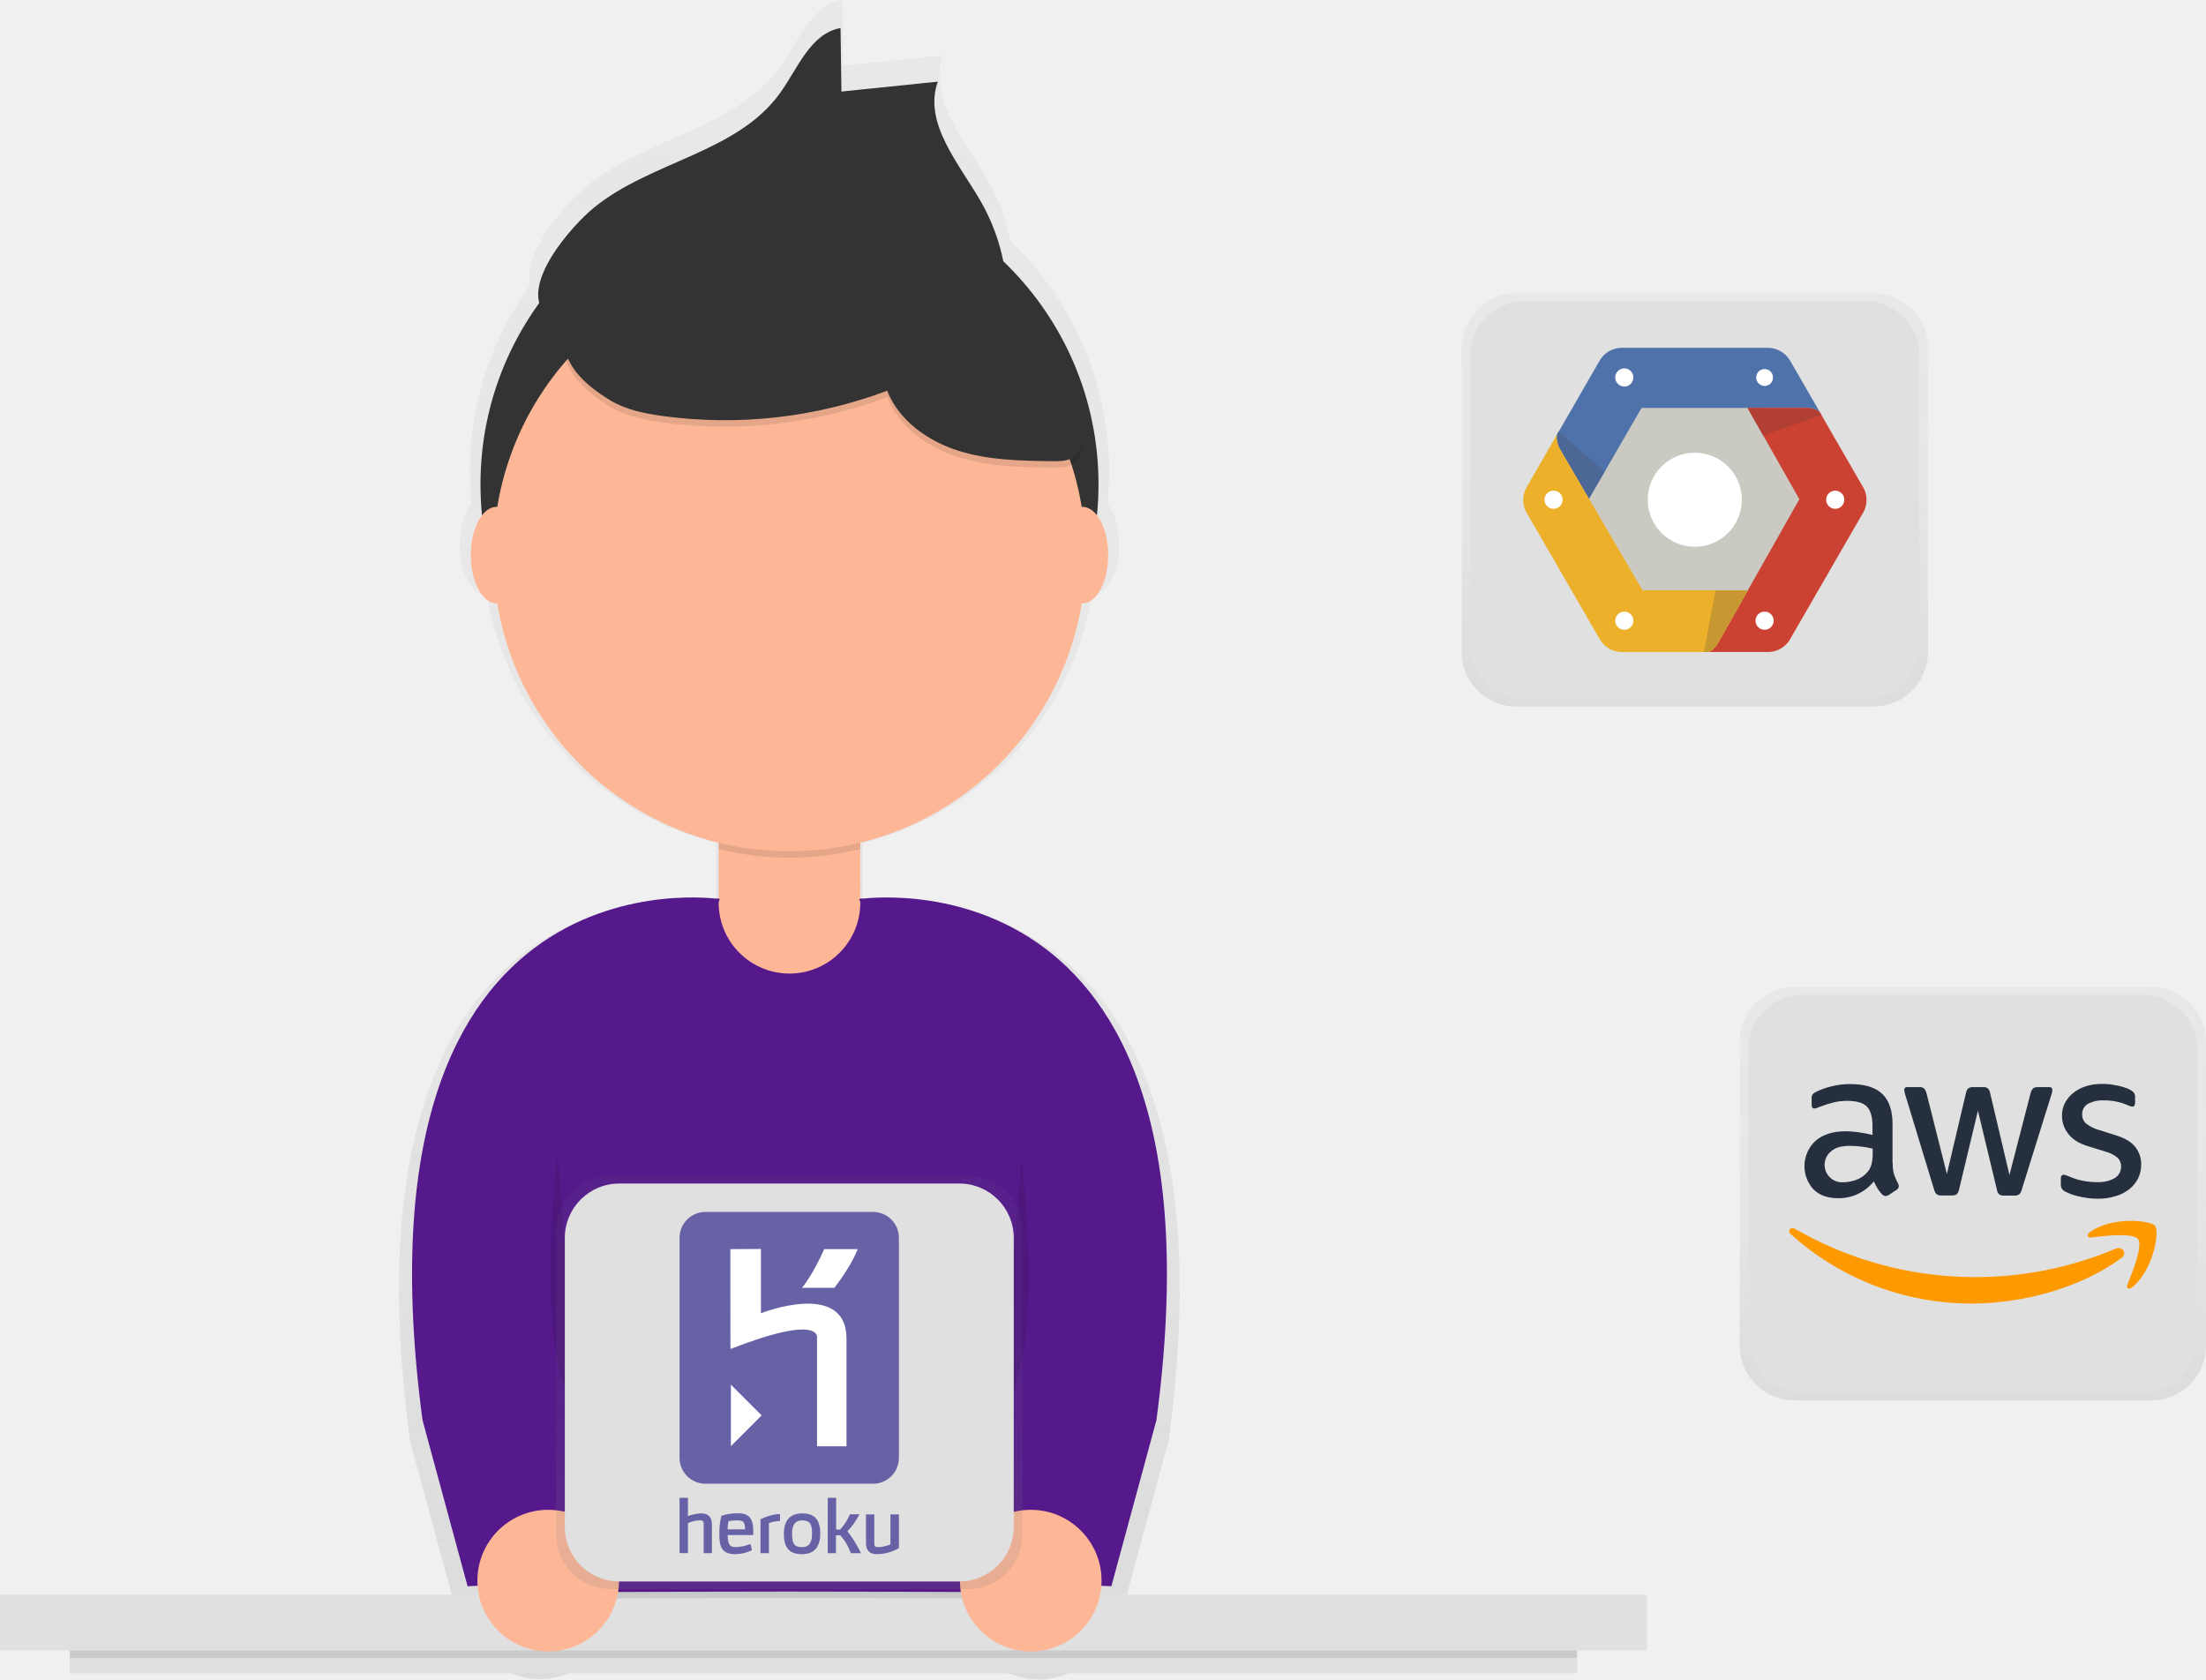
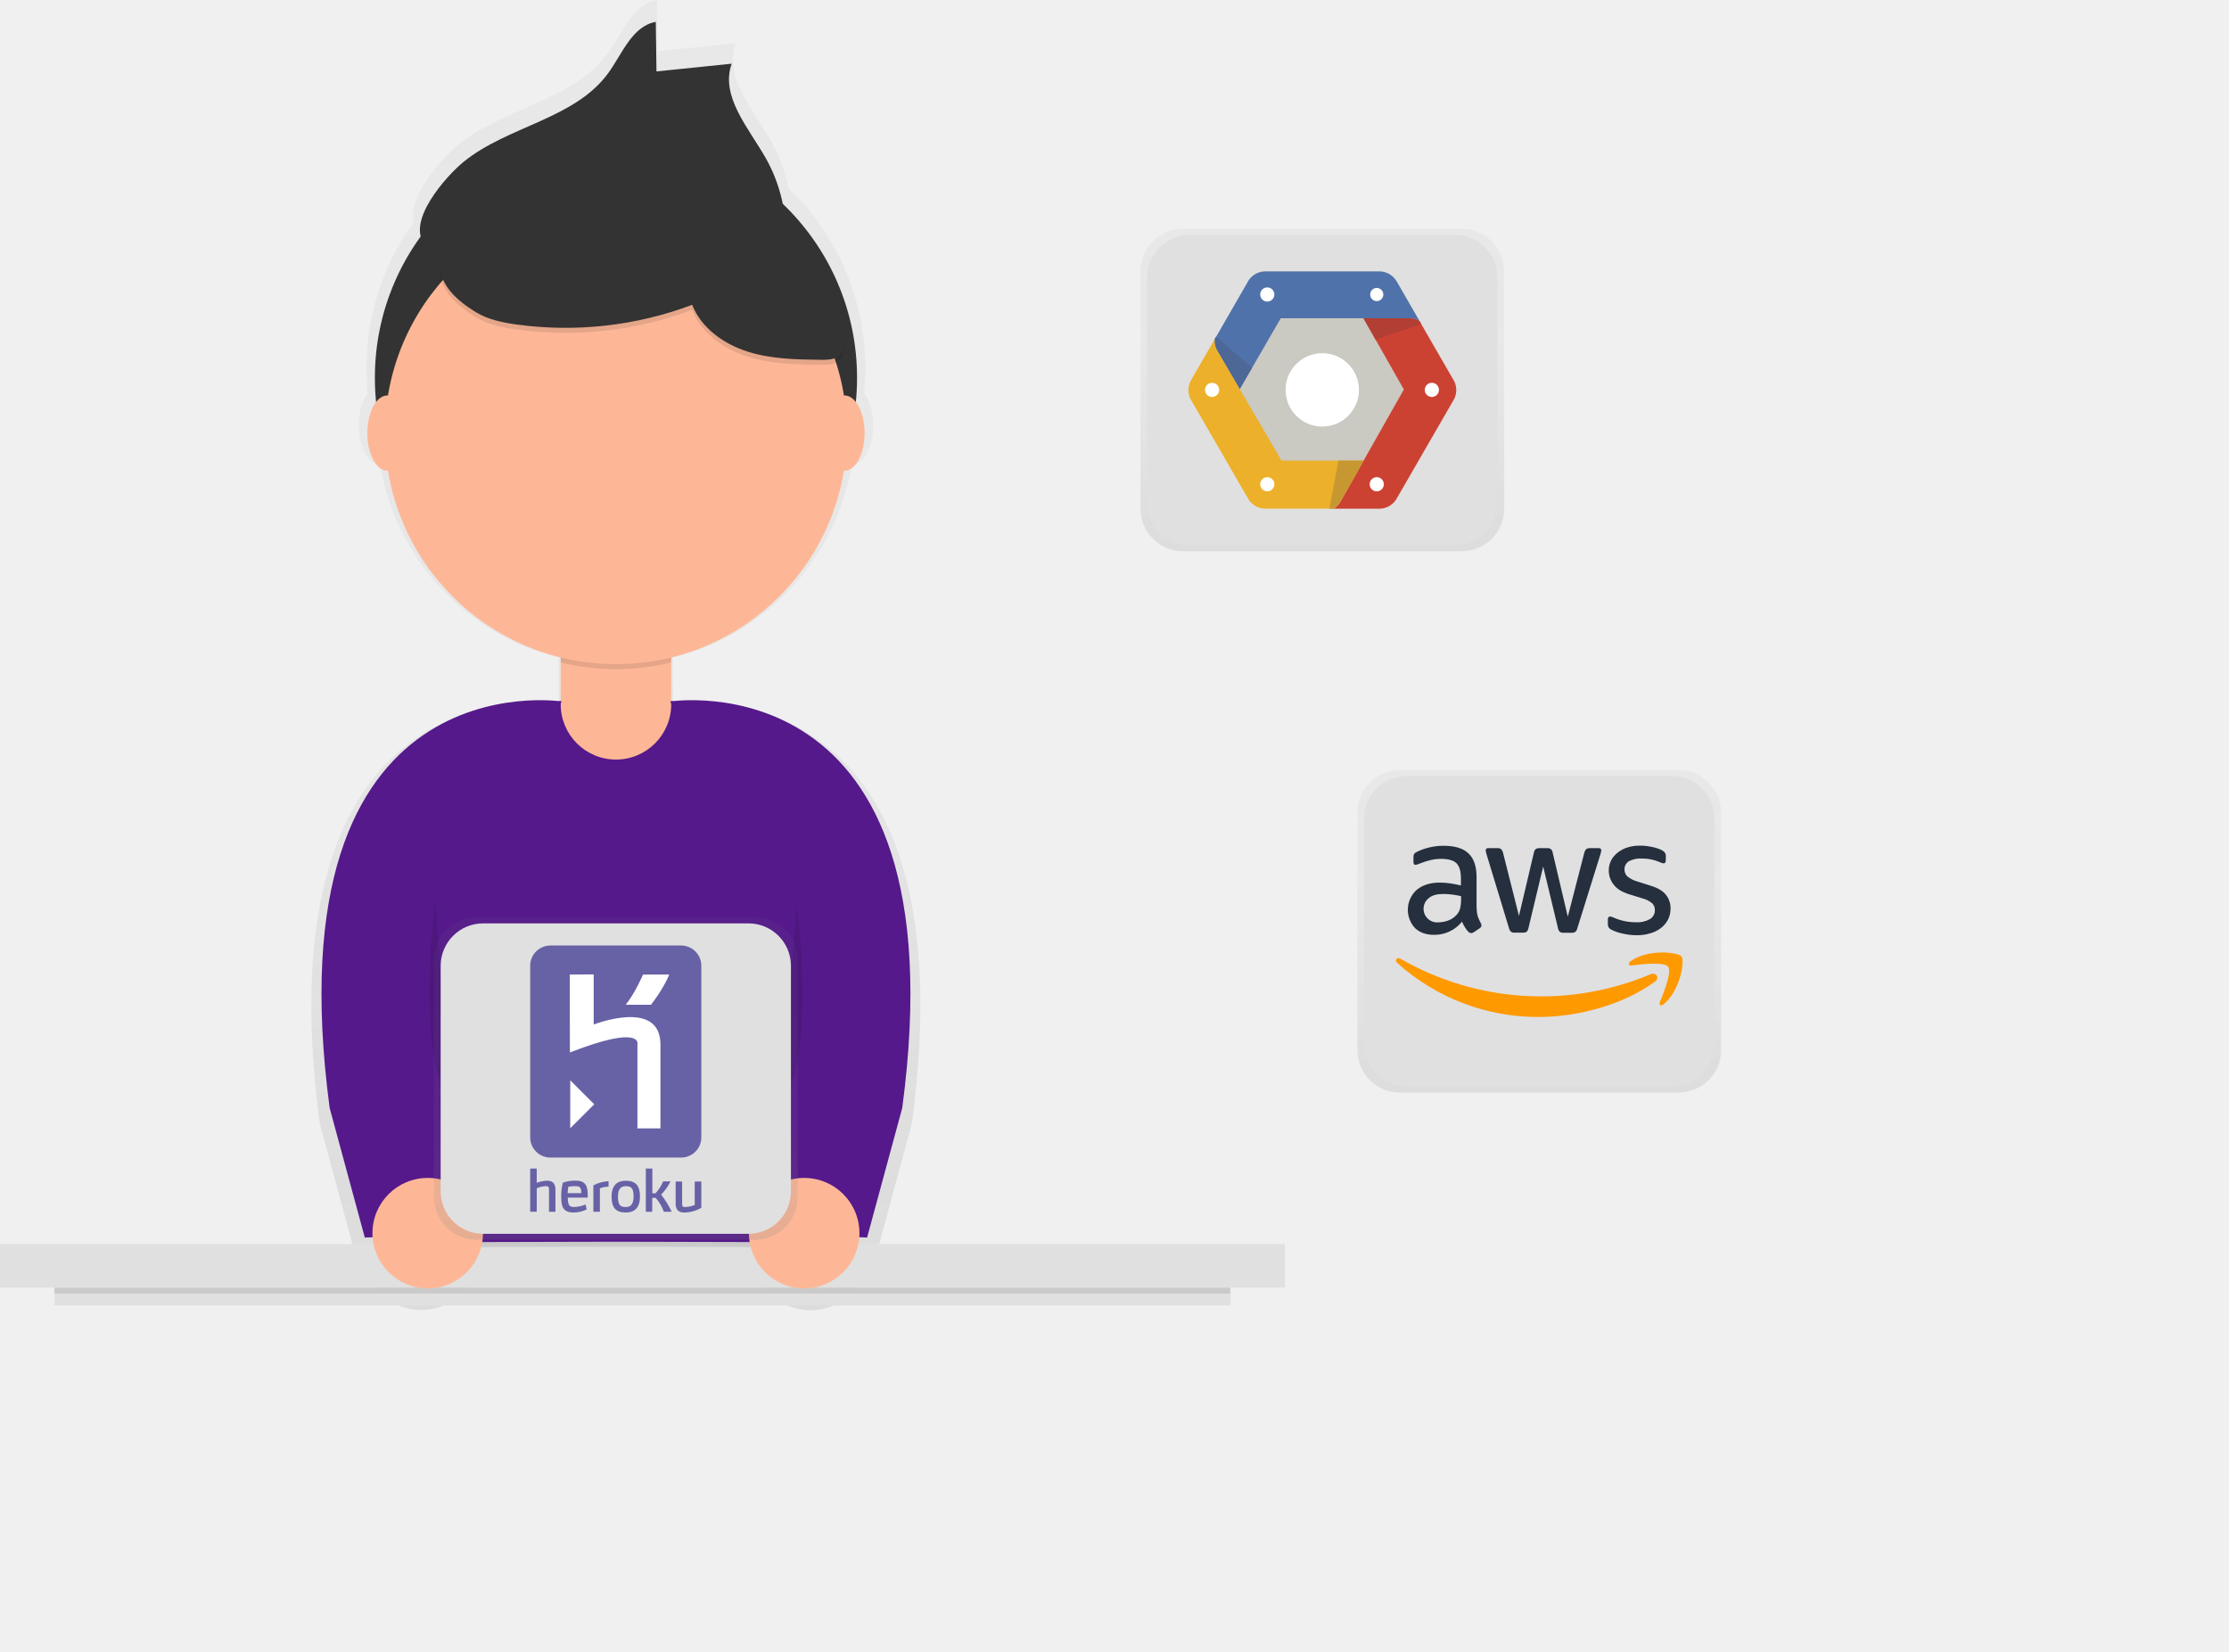
- <svg xmlns="http://www.w3.org/2000/svg" xmlns:xlink="http://www.w3.org/1999/xlink" id="1dff4cb4-53bd-4ffc-acc1-5e8a2ceb72de" width="864.81" height="658.45" data-name="Layer 1" viewBox="0 0 864.81 658.45">
+ <svg xmlns="http://www.w3.org/2000/svg" xmlns:xlink="http://www.w3.org/1999/xlink" id="1dff4cb4-53bd-4ffc-acc1-5e8a2ceb72de" width="1120" height="829.801" data-name="Layer 1" viewBox="0 0 1120 829.801">
  <defs>
    <linearGradient id="e6219774-622b-406f-ae45-f26a74b1f5cd" x1="477.09" x2="477.09" y1="779.22" y2="120.78" gradientUnits="userSpaceOnUse">
      <stop offset="0" stop-color="gray" stop-opacity=".25" />
      <stop offset=".54" stop-color="gray" stop-opacity=".12" />
      <stop offset="1" stop-color="gray" stop-opacity=".1" />
    </linearGradient>
    <linearGradient id="2394db48-9094-48a1-80b4-38413320a0c3" x1="309.42" x2="309.42" y1="623" y2="461" xlink:href="#e6219774-622b-406f-ae45-f26a74b1f5cd" />
    <linearGradient id="894cb520-7283-4f65-92a7-edb841614828" x1="773.42" x2="773.42" y1="549" y2="387" xlink:href="#e6219774-622b-406f-ae45-f26a74b1f5cd" />
    <linearGradient id="43bfcda2-dcfb-4411-a28b-16db327cb63c" x1="664.42" x2="664.42" y1="277" y2="115" xlink:href="#e6219774-622b-406f-ae45-f26a74b1f5cd" />
  </defs>
  <g opacity=".7">
    <path fill="url(#e6219774-622b-406f-ae45-f26a74b1f5cd)" d="M506.4,473.94l-.59-.14V451.2a120.23,120.23,0,0,0,89.79-97.09l.29,0c5.77,0,10.44-8.77,10.44-19.58,0-6.71-1.8-12.62-4.54-16.15q.62-6.2.63-12.57a125,125,0,0,0-38.62-90.49,80.54,80.54,0,0,0-8.87-23.81c-8.9-15.68-23.71-32-17.67-49l-39.1,4-.36-25.76c-12.2,2.19-17.31,16.33-24.55,26.4-17.41,24.22-52.35,27.59-75.46,46.45-7.85,6.41-25.51,25.9-22.19,38.68a124.75,124.75,0,0,0-23.84,73.53q0,6.36.63,12.57c-2.74,3.53-4.54,9.44-4.54,16.15,0,10.82,4.68,19.58,10.44,19.58l.29,0a120.23,120.23,0,0,0,89.79,97.09v22.6l-.59.14C434.32,472.37,298.48,462,328.27,685.4l18.27,67.36,4.07-.16A28.72,28.72,0,0,0,407,757.71c25.87-.09,55.09-.17,70-.17s44.18.09,70,.17a28.72,28.72,0,0,0,56.44-5.11l4.07.16,18.27-67.36C655.71,462,519.86,472.37,506.4,473.94Z" transform="translate(-167.6 -120.78)" />
  </g>
  <rect width="645.61" height="21.88" y="625.16" fill="#e0e0e0" />
  <rect width="590.89" height="8.95" x="27.36" y="647.05" fill="#e0e0e0" />
  <rect width="590.89" height="2.98" x="27.36" y="647.05" opacity=".1" />
  <path d="M361,747.61s86.63-.34,116.09-.34,116.09.34,116.09.34V735H361Z" opacity=".1" transform="translate(-167.6 -120.78)" />
  <path fill="#55198b" d="M593.19,745.08s-86.63-.34-116.09-.34-116.09.34-116.09.34V585.74A116.09,116.09,0,0,1,477.09,469.65h0A116.09,116.09,0,0,1,593.19,585.74Z" transform="translate(-167.6 -120.78)" />
  <path fill="#fdb797" d="M298.5,290.83h22a16.76,16.76,0,0,1,16.76,16.76v46.33a27.76,27.76,0,0,1-27.76,27.76h0a27.76,27.76,0,0,1-27.76-27.76V307.59A16.76,16.76,0,0,1,298.5,290.83Z" />
  <path d="M449.33,453.67a116.17,116.17,0,0,0,55.52,0V414.13H449.33Z" opacity=".1" transform="translate(-167.6 -120.78)" />
  <circle cx="309.5" cy="189.88" r="121.14" fill="#333" />
  <circle cx="309.5" cy="217.64" r="116.09" fill="#fdb797" />
  <path fill="#333" d="M400.44,202.19c22.33-18.23,56.11-21.48,72.94-44.9,7-9.73,11.93-23.4,23.73-25.52l.35,24.9,37.79-3.88c-5.83,16.42,8.48,32.23,17.08,47.38a77.93,77.93,0,0,1,10.09,36.68c-13.12,7.88-29.39-.72-44-5.31-14.2-4.46-29.29-4.92-44.17-5.34-7.63-.22-15.35-.42-22.8,1.25-6.53,1.47-12.64,4.34-18.82,6.93-10.05,4.21-41.79,20.09-51.13,9.85C370.92,232.62,391.82,209.23,400.44,202.19Z" transform="translate(-167.6 -120.78)" />
  <path d="M406.75,280.2c6.16,3.73,13.4,5.2,20.53,6.18a180.86,180.86,0,0,0,88.11-9.9c4.6,11.66,15.83,19.67,27.77,23.48s24.69,4,37.22,4.15c2.76,0,5.72,0,8-1.53,5.58-3.77,2.88-12.4-.37-18.3L571.84,255c-4.78-8.66-9.7-17.5-17.1-24.06-9.28-8.21-21.6-12.06-33.75-14.49a190.34,190.34,0,0,0-86.64,2.89C404.13,227.47,365.31,255.12,406.75,280.2Z" opacity=".1" transform="translate(-167.6 -120.78)" />
  <path fill="#333" d="M406.75,277.68c6.16,3.73,13.4,5.2,20.53,6.18a180.86,180.86,0,0,0,88.11-9.9c4.6,11.66,15.83,19.67,27.77,23.48s24.69,4,37.22,4.15c2.76,0,5.72,0,8-1.53,5.58-3.77,2.88-12.4-.37-18.3l-16.17-29.32c-4.78-8.66-9.7-17.5-17.1-24.06-9.28-8.21-21.6-12.06-33.75-14.49a190.34,190.34,0,0,0-86.64,2.89C404.13,224.94,365.31,252.59,406.75,277.68Z" transform="translate(-167.6 -120.78)" />
  <ellipse cx="424.33" cy="217.64" fill="#fdb797" rx="10.1" ry="18.93" />
  <ellipse cx="194.67" cy="217.64" fill="#fdb797" rx="10.1" ry="18.93" />
  <path fill="#55198b" d="M504.39,473.27S651.23,450.4,620.95,677.54l-17.66,65.11-50.48-2s32.81-75.71,12.62-126.19S504.39,473.27,504.39,473.27Z" transform="translate(-167.6 -120.78)" />
  <path fill="#55198b" d="M449.8,473.27S303,450.4,333.24,677.54l17.66,65.11,50.48-2s-32.81-75.71-12.62-126.19S449.8,473.27,449.8,473.27Z" transform="translate(-167.6 -120.78)" />
  <path d="M386.24,573.36s-10.1,78,7.57,100.71" opacity=".1" transform="translate(-167.6 -120.78)" />
  <path d="M567.95,575.36s10.1,76-7.57,98.71" opacity=".1" transform="translate(-167.6 -120.78)" />
  <circle cx="404.08" cy="619.68" r="27.76" fill="#fdb797" />
  <circle cx="214.91" cy="619.68" r="27.76" fill="#fdb797" />
  <g opacity=".7">
    <rect width="182.77" height="162" x="218.04" y="461" fill="url(#2394db48-9094-48a1-80b4-38413320a0c3)" rx="21.34" ry="21.34" />
  </g>
  <rect width="176" height="156" x="221.42" y="464" fill="#e0e0e0" rx="21.34" ry="21.34" />
  <path fill="#6762a6" d="M443.45,729.71V718a1.16,1.16,0,0,0-1.32-1.18,12.53,12.53,0,0,0-4.83,1.07v11.79H434V708h3.29v7.16a15.7,15.7,0,0,1,5.29-1.07c3,0,4.11,1.84,4.11,4.36v11.25h-3.26Zm9.41-7.08c.11,3.92.88,4.69,3.29,4.69a17,17,0,0,0,5.68-1.26l.55,2.47a15.37,15.37,0,0,1-6.44,1.56c-5.49,0-6.34-3-6.34-7.82a26.07,26.07,0,0,1,.82-7.21,18.82,18.82,0,0,1,6.61-1c4.5,0,5.87,2.5,5.87,6.86v1.67h-10Zm4.17-5.79a22.05,22.05,0,0,0-3.84.27,17.45,17.45,0,0,0-.36,3.24h6.86c0-2.28-.41-3.51-2.66-3.51Zm12,1.07v11.79h-3.29V716.43a19,19,0,0,1,7.63-2.11v2.74a14,14,0,0,0-4.33.85Zm13,12.18c-4.91,0-7.13-2.41-7.13-7.93,0-5.84,2.93-8.06,7.13-8.06,4.91,0,7.13,2.41,7.13,7.93,0,5.84-2.94,8.06-7.13,8.06Zm0-13.25c-2.52,0-3.92,1.45-3.92,5.32,0,4.22,1.18,5.16,3.92,5.16,2.52,0,3.92-1.43,3.92-5.29,0-4.22-1.18-5.18-3.92-5.18Zm23,12.86h-3.87a21.44,21.44,0,0,0-4.11-7h-1.73v7H492.1V708h3.29v12.45h1.54a20,20,0,0,0,3.87-6h3.7a25.74,25.74,0,0,1-4.69,6.64,46.5,46.5,0,0,1,5.29,8.58Zm6.17.38c-3,0-4.11-1.84-4.11-4.36V714.49h3.26v11.66a1.16,1.16,0,0,0,1.32,1.18,13.31,13.31,0,0,0,5-1.07V714.49H520v13.22A17.45,17.45,0,0,1,511.27,730.09Zm-1.45-27.61H444.18A10.16,10.16,0,0,1,434,692.32V606.07a10.16,10.16,0,0,1,10.16-10.16h65.63A10.17,10.17,0,0,1,520,606.07v86.25a10.16,10.16,0,0,1-10.17,10.16Z" transform="translate(-167.6 -120.78)" />
  <path fill="#fff" d="M487.89,687.82V645.5s2.75-10.13-33.91,4.14c-.07.18-.07-39.14-.07-39.14l12-.07v25.19s33.54-13.21,33.54,10v42.18H487.89Zm6.83-62.15H482c4.57-5.59,8.71-15.17,8.71-15.17h13.14s-2.25,6.24-9.15,15.17Zm-40.59,62.07v-24.1l12.05,12.05-12.05,12.05Z" transform="translate(-167.6 -120.78)" />
  <g opacity=".7">
    <rect width="182.77" height="162" x="682.04" y="387" fill="url(#894cb520-7283-4f65-92a7-edb841614828)" rx="21.34" ry="21.34" />
  </g>
  <rect width="176" height="156" x="685.42" y="390" fill="#e0e0e0" rx="21.34" ry="21.34" />
  <path fill="#252f3e" d="M909.6,577a14.49,14.49,0,0,0,.53,4.26,25.64,25.64,0,0,0,1.53,3.45,2.08,2.08,0,0,1,.34,1.1,1.9,1.9,0,0,1-.91,1.44l-3,2a2.3,2.3,0,0,1-1.25.43,2.2,2.2,0,0,1-1.44-.67,14.82,14.82,0,0,1-1.72-2.25c-.48-.81-1-1.72-1.48-2.83a17.69,17.69,0,0,1-14.08,6.61c-4,0-7.23-1.15-9.58-3.45a13.51,13.51,0,0,1,.81-19.06c2.92-2.49,6.8-3.74,11.73-3.74a37.92,37.92,0,0,1,5.08.38c1.77.24,3.59.62,5.51,1.05v-3.5c0-3.64-.77-6.18-2.25-7.66s-4.12-2.2-7.81-2.2a21.79,21.79,0,0,0-5.17.62,38.16,38.16,0,0,0-5.17,1.63,13.74,13.74,0,0,1-1.68.62,2.94,2.94,0,0,1-.77.14c-.67,0-1-.48-1-1.48v-2.35a3,3,0,0,1,.34-1.68,3.59,3.59,0,0,1,1.34-1,27.57,27.57,0,0,1,6-2.16,29,29,0,0,1,7.47-.91c5.7,0,9.87,1.29,12.55,3.88s4,6.51,4,11.78V577Zm-19.44,7.28a15.52,15.52,0,0,0,4.93-.86,10.67,10.67,0,0,0,4.55-3.07,7.6,7.6,0,0,0,1.63-3.07,17.19,17.19,0,0,0,.48-4.17v-2a40,40,0,0,0-4.41-.81,36.09,36.09,0,0,0-4.5-.29c-3.21,0-5.56.62-7.14,1.92a6.84,6.84,0,0,0,4.45,12.36Zm38.46,5.17a2.67,2.67,0,0,1-1.82-.48,3.9,3.9,0,0,1-1-1.87l-11.25-37a8.39,8.39,0,0,1-.43-1.92,1.05,1.05,0,0,1,1.15-1.2h4.69a2.65,2.65,0,0,1,1.87.48,3.92,3.92,0,0,1,1,1.87l8,31.71,7.47-31.71a3.36,3.36,0,0,1,.91-1.87,3.29,3.29,0,0,1,1.92-.48h3.83a2.88,2.88,0,0,1,1.92.48,3.23,3.23,0,0,1,.91,1.87l7.57,32.09,8.29-32.09a4.11,4.11,0,0,1,1-1.87,3.12,3.12,0,0,1,1.87-.48h4.45a1.06,1.06,0,0,1,1.2,1.2,4.78,4.78,0,0,1-.1.77,6.81,6.81,0,0,1-.34,1.2l-11.54,37a3.67,3.67,0,0,1-1,1.87,3.06,3.06,0,0,1-1.82.48h-4.12a2.88,2.88,0,0,1-1.92-.48,3.4,3.4,0,0,1-.91-1.92l-7.42-30.89-7.38,30.84a3.74,3.74,0,0,1-.91,1.92,3,3,0,0,1-1.92.48Zm61.54,1.29a31.69,31.69,0,0,1-7.38-.86,21.79,21.79,0,0,1-5.51-1.92,3.45,3.45,0,0,1-1.48-1.34,3.38,3.38,0,0,1-.29-1.34v-2.44c0-1,.38-1.48,1.1-1.48a2.71,2.71,0,0,1,.86.14c.29.1.72.29,1.2.48a26.05,26.05,0,0,0,5.27,1.68,28.76,28.76,0,0,0,5.7.57,12.92,12.92,0,0,0,7-1.58,5.16,5.16,0,0,0,2.49-4.55,4.66,4.66,0,0,0-1.29-3.35,12,12,0,0,0-4.84-2.49L986,570.1c-3.5-1.1-6.08-2.73-7.66-4.89a11.41,11.41,0,0,1-2.39-6.94,10.66,10.66,0,0,1,1.29-5.32,12.31,12.31,0,0,1,3.45-3.93,15.2,15.2,0,0,1,5-2.49,20.87,20.87,0,0,1,6-.81,24,24,0,0,1,3.21.19c1.1.14,2.11.34,3.11.53s1.87.48,2.73.77a10.45,10.45,0,0,1,2,.86,4.14,4.14,0,0,1,1.44,1.2,2.58,2.58,0,0,1,.43,1.58v2.25c0,1-.38,1.53-1.1,1.53a5,5,0,0,1-1.82-.57,21.91,21.91,0,0,0-9.2-1.87,12.36,12.36,0,0,0-6.37,1.34,4.62,4.62,0,0,0-2.25,4.26,4.52,4.52,0,0,0,1.44,3.4,14.31,14.31,0,0,0,5.27,2.63l6.8,2.16c3.45,1.1,5.94,2.63,7.42,4.6a10.84,10.84,0,0,1,2.2,6.71,12.31,12.31,0,0,1-1.25,5.56,12.88,12.88,0,0,1-3.5,4.21,15.44,15.44,0,0,1-5.32,2.68,22.77,22.77,0,0,1-6.85,1Z" transform="translate(-167.6 -120.78)" />
  <path fill="#f90" d="M999.21,614c-15.76,11.64-38.65,17.82-58.33,17.82a105.53,105.53,0,0,1-71.22-27.16c-1.48-1.34-.14-3.16,1.63-2.11a141.44,141.44,0,0,0,125.62,7.81c2.63-1.2,4.89,1.72,2.3,3.64Z" transform="translate(-167.6 -120.78)" />
  <path fill="#f90" d="M1005.77,606.55c-2-2.59-13.31-1.25-18.44-.62-1.53.19-1.77-1.15-.38-2.16,9-6.32,23.8-4.5,25.53-2.39s-.48,17-8.91,24c-1.29,1.1-2.54.53-2-.91C1003.52,619.76,1007.78,609.08,1005.77,606.55Z" transform="translate(-167.6 -120.78)" />
  <g opacity=".7">
    <rect width="182.77" height="162" x="573.04" y="115" fill="url(#43bfcda2-dcfb-4411-a28b-16db327cb63c)" rx="21.34" ry="21.34" />
  </g>
  <rect width="176" height="156" x="576.42" y="118" fill="#e0e0e0" rx="21.34" ry="21.34" />
  <path fill="#cac9c2" d="M807.53,357.41l-23.66-41,23.66-41h47.31l23.66,41-23.66,41H807.53" transform="translate(-167.6 -120.78)" />
  <path fill="#fff" d="M832,335.14a18.44,18.44,0,1,1,18.44-18.44A18.46,18.46,0,0,1,832,335.14" transform="translate(-167.6 -120.78)" />
  <path fill="#5072aa" d="M869.08,261.72a10.13,10.13,0,0,0-7.91-4.57h-58.3a10.13,10.13,0,0,0-7.91,4.57l-17,29.5a9.69,9.69,0,0,0,1.06,5.35l11.53,19.71,20.58-35.56h65.06a9.5,9.5,0,0,1,4.76,1.5l-11.84-20.51" transform="translate(-167.6 -120.78)" />
  <path fill="#4d6796" d="M778.67,289.94l-.75,1.29a9.7,9.7,0,0,0,1.06,5.35l11.53,19.71,6.13-10.6-18-15.76" transform="translate(-167.6 -120.78)" />
  <path fill="#fff" d="M804.37,272.32a3.56,3.56,0,1,1,3.56-3.56,3.56,3.56,0,0,1-3.56,3.56m58.3-3.56a3.29,3.29,0,1,1-6.59.08s0-.06,0-.08a3.29,3.29,0,0,1,6.59,0Z" transform="translate(-167.6 -120.78)" />
  <path fill="#cc4232" d="M898.22,312.21l-17.31-30a9.5,9.5,0,0,0-4.76-1.5H852.7L873,316.49l-32.12,56.75a9.28,9.28,0,0,1-3.3,3.16h23.6a10.13,10.13,0,0,0,7.91-4.57l29.15-50.49a10.12,10.12,0,0,0,0-9.13" transform="translate(-167.6 -120.78)" />
  <path fill="#b23f33" d="M881.7,283.58l-.78-1.35a9.49,9.49,0,0,0-4.76-1.5H852.7l6.11,10.76,22.89-7.92" transform="translate(-167.6 -120.78)" />
  <path fill="#fff" d="M859.37,367.68a3.56,3.56,0,1,1,3.56-3.56,3.56,3.56,0,0,1-3.56,3.56m27.69-47.42a3.56,3.56,0,1,1,3.56-3.56,3.56,3.56,0,0,1-3.56,3.56" transform="translate(-167.6 -120.78)" />
  <path fill="#ecb02a" d="M811.55,352.26,779,296.58a9.7,9.7,0,0,1-1.06-5.35l-12.11,21a10.13,10.13,0,0,0,0,9.13L795,371.83a10.13,10.13,0,0,0,7.91,4.56h34.69a9.28,9.28,0,0,0,3.3-3.16l11.88-21H811.55" transform="translate(-167.6 -120.78)" />
  <path fill="#c79732" d="M835.59,376.4h2a9.27,9.27,0,0,0,3.3-3.16l11.88-21H840.14l-4.55,24.14" transform="translate(-167.6 -120.78)" />
  <path fill="#fff" d="M804.37,367.68a3.56,3.56,0,1,1,3.56-3.56,3.56,3.56,0,0,1-3.56,3.56m-27.74-47.42a3.56,3.56,0,1,1,3.56-3.56,3.56,3.56,0,0,1-3.56,3.56" transform="translate(-167.6 -120.78)" />
</svg>
